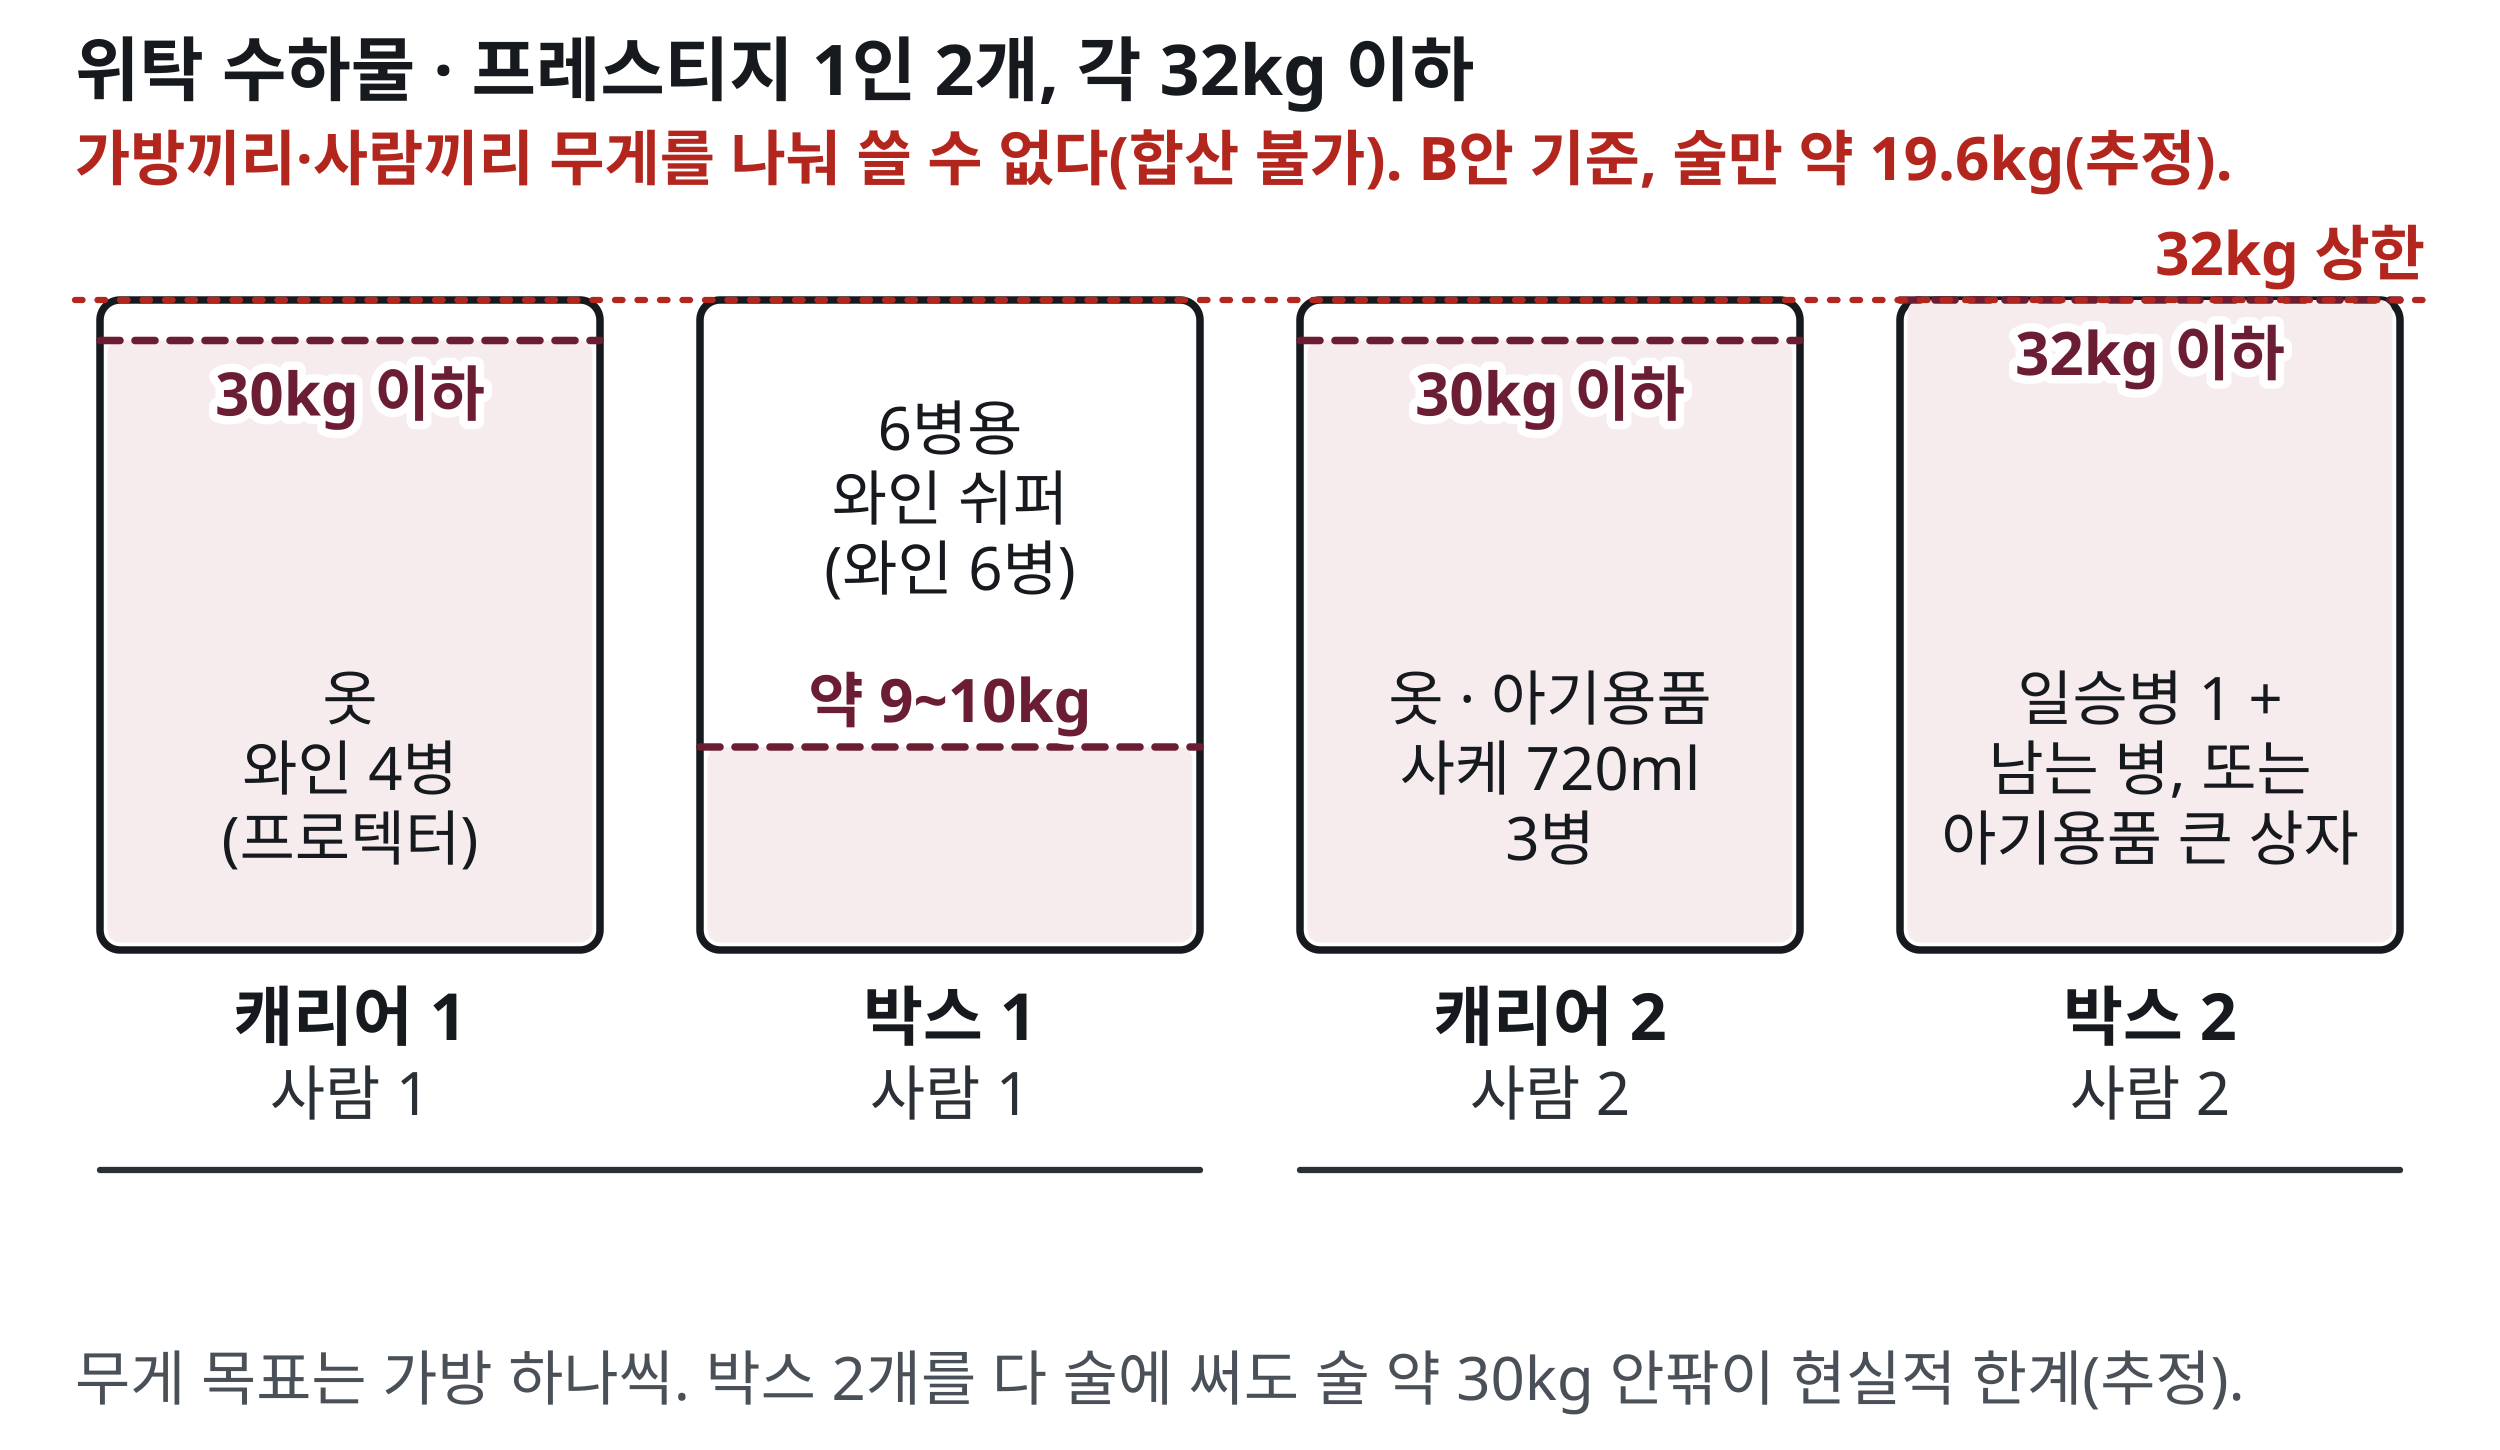
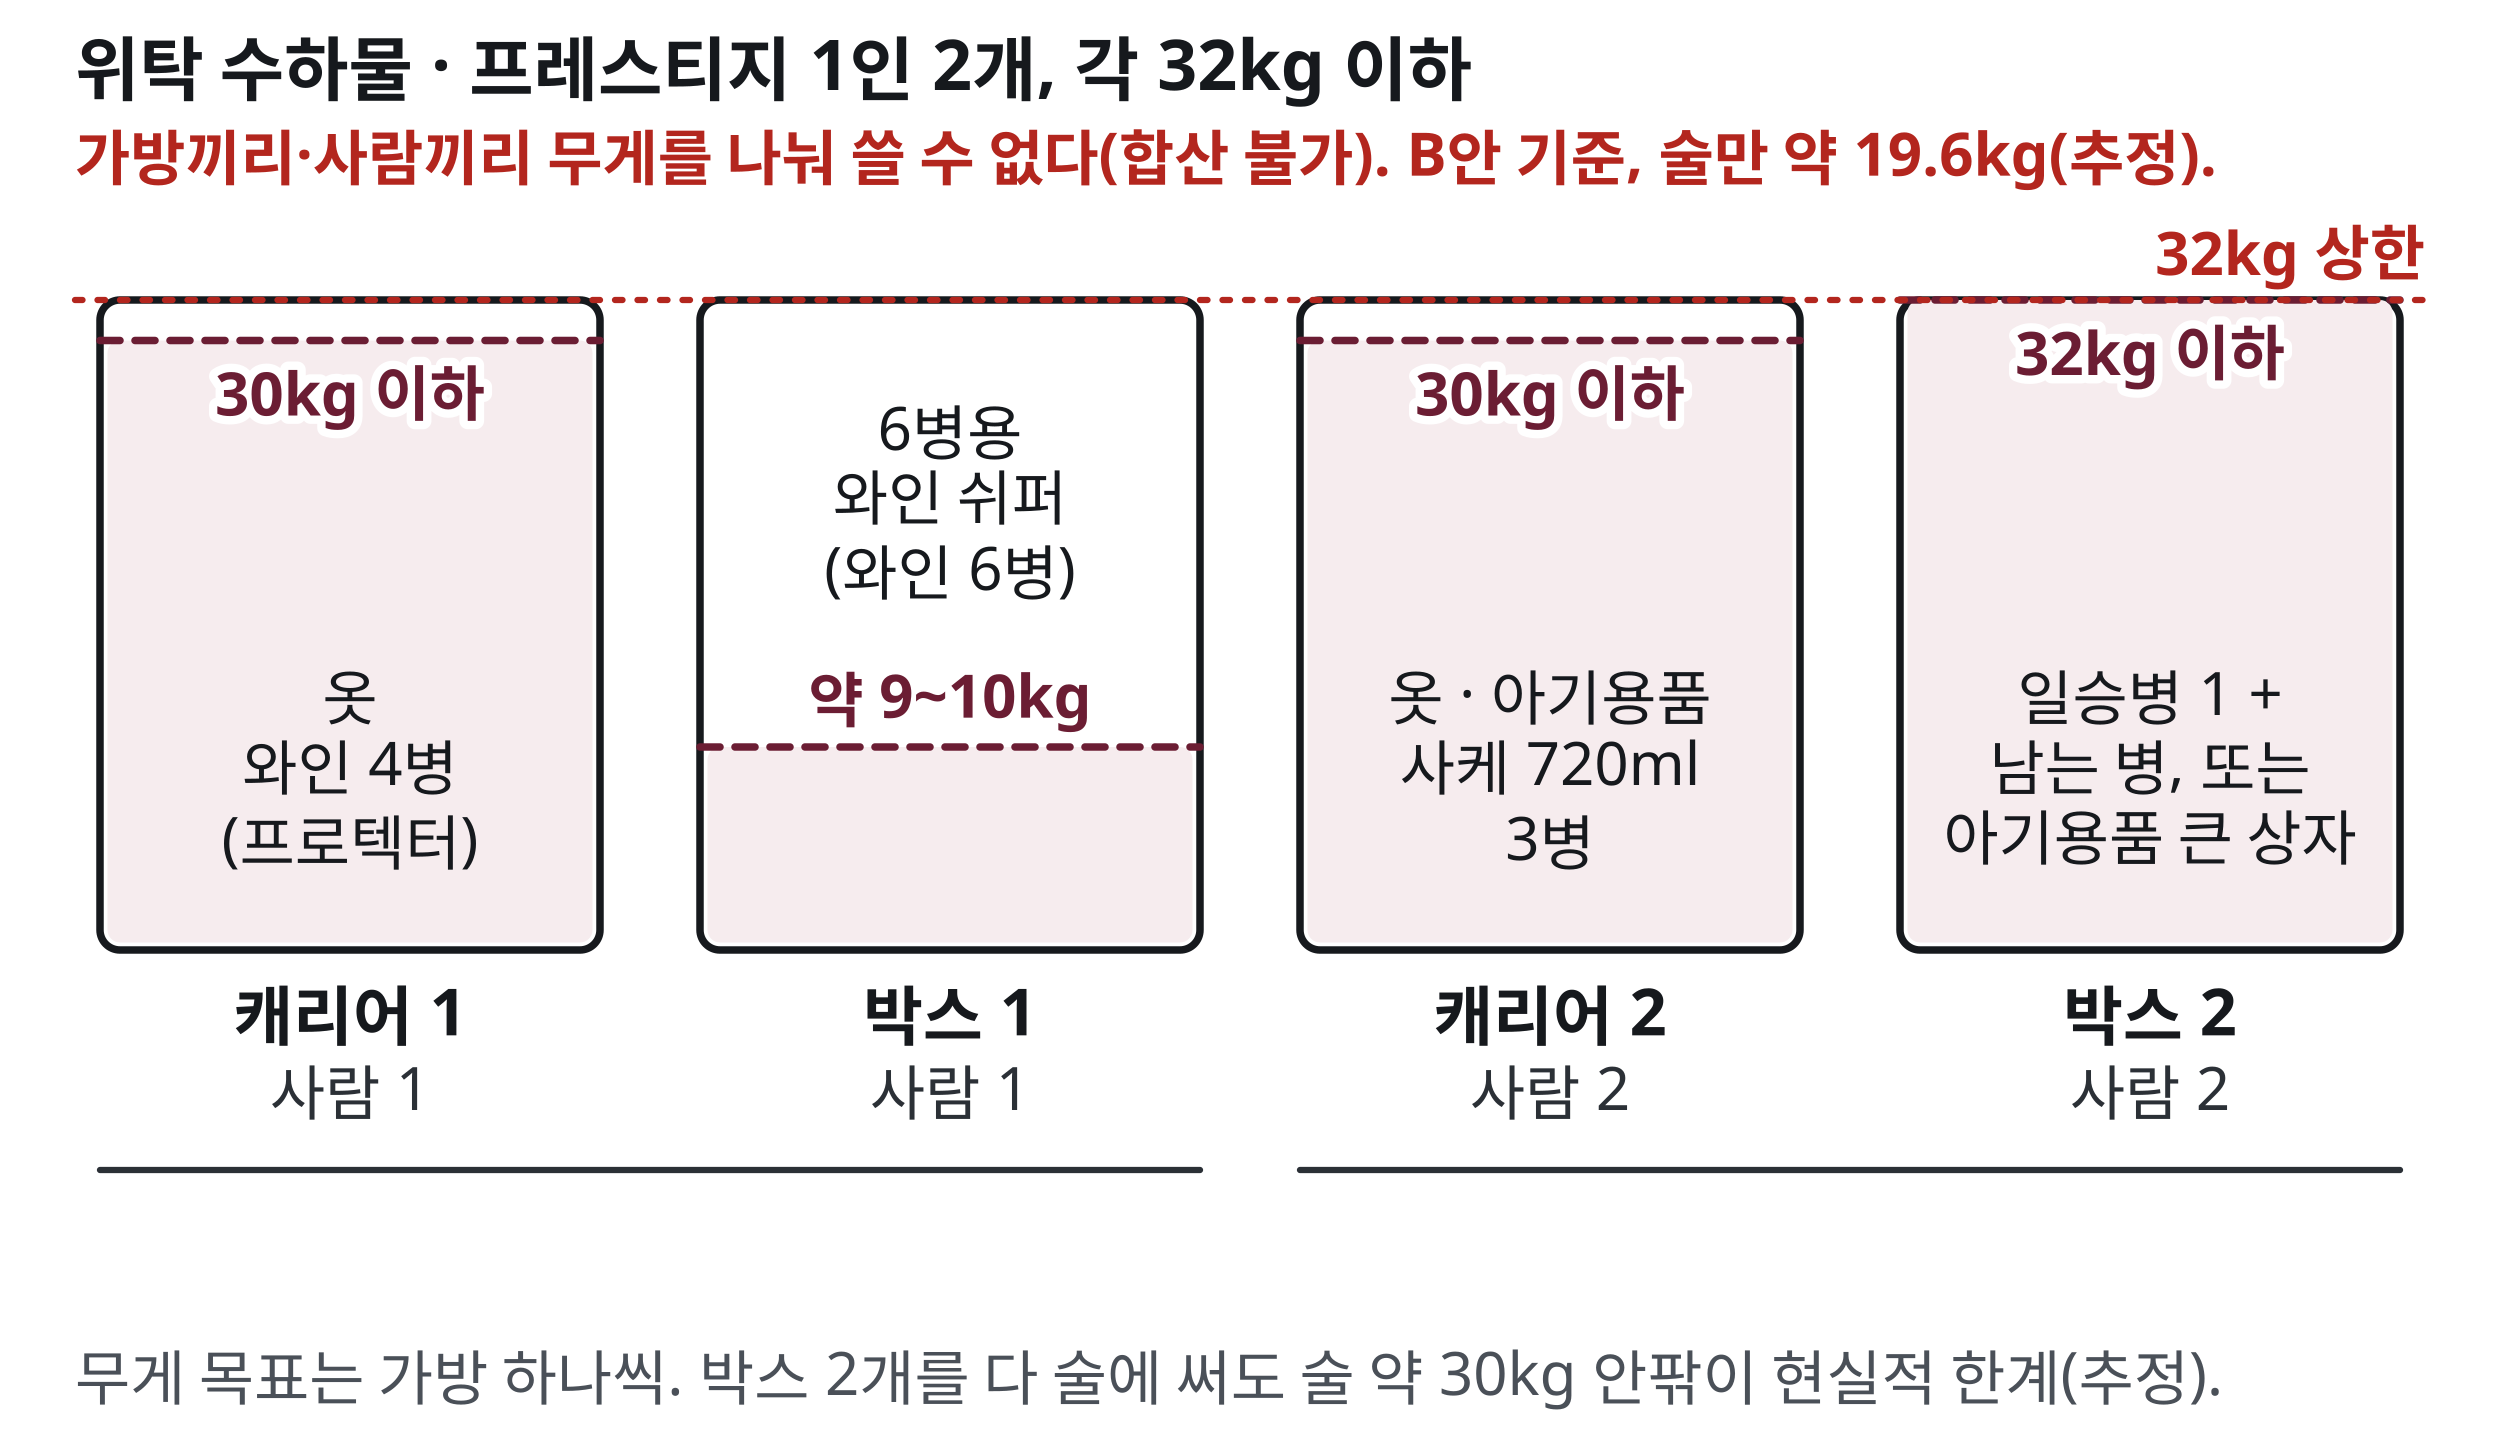
<svg xmlns="http://www.w3.org/2000/svg" viewBox="0 0 1000 580" width="1000" height="580" role="img" aria-labelledby="cbg-t cbg-d" font-family="'Noto Sans KR','Noto Sans JP',sans-serif" lang="ko">
  <rect width="1000" height="580" fill="#ffffff" />
-   <text x="30" y="38" font-size="28" font-weight="700" fill="#16191d">
-     <tspan lang="ja" font-family="'Noto Sans JP','Noto Sans KR',sans-serif">위탁</tspan>
-     <tspan lang="ja" font-family="'Noto Sans JP','Noto Sans KR',sans-serif">수하물</tspan> · <tspan lang="ja" font-family="'Noto Sans JP','Noto Sans KR',sans-serif">프레스티지</tspan> 1<tspan lang="ja" font-family="'Noto Sans JP','Noto Sans KR',sans-serif">인</tspan> 2<tspan lang="ja" font-family="'Noto Sans JP','Noto Sans KR',sans-serif">개</tspan>, <tspan lang="ja" font-family="'Noto Sans JP','Noto Sans KR',sans-serif">각</tspan> 32kg <tspan lang="ja" font-family="'Noto Sans JP','Noto Sans KR',sans-serif">이하</tspan>
-   </text>
-   <text x="30" y="72" font-size="24" font-weight="700" fill="#b3261e">
-     <tspan lang="ja" font-family="'Noto Sans JP','Noto Sans KR',sans-serif">가방끼리</tspan>·<tspan lang="ja" font-family="'Noto Sans JP','Noto Sans KR',sans-serif">사람끼리</tspan>
-     <tspan lang="ja" font-family="'Noto Sans JP','Noto Sans KR',sans-serif">무게를</tspan>
-     <tspan lang="ja" font-family="'Noto Sans JP','Noto Sans KR',sans-serif">나눠</tspan>
-     <tspan lang="ja" font-family="'Noto Sans JP','Noto Sans KR',sans-serif">쓸</tspan>
-     <tspan lang="ja" font-family="'Noto Sans JP','Noto Sans KR',sans-serif">수</tspan>
-     <tspan lang="ja" font-family="'Noto Sans JP','Noto Sans KR',sans-serif">없다</tspan>(<tspan lang="ja" font-family="'Noto Sans JP','Noto Sans KR',sans-serif">합산</tspan>
-     <tspan lang="ja" font-family="'Noto Sans JP','Noto Sans KR',sans-serif">불가</tspan>). B<tspan lang="ja" font-family="'Noto Sans JP','Noto Sans KR',sans-serif">안</tspan>
-     <tspan lang="ja" font-family="'Noto Sans JP','Noto Sans KR',sans-serif">기준</tspan>, <tspan lang="ja" font-family="'Noto Sans JP','Noto Sans KR',sans-serif">술만</tspan>
-     <tspan lang="ja" font-family="'Noto Sans JP','Noto Sans KR',sans-serif">약</tspan> 19.6kg(<tspan lang="ja" font-family="'Noto Sans JP','Noto Sans KR',sans-serif">추정</tspan>).</text>
+   <text x="30" y="38" font-size="28" font-weight="700" fill="#16191d">위탁 수하물 · 프레스티지 1인 2개, 각 32kg 이하</text>
+   <text x="30" y="72" font-size="24" font-weight="700" fill="#b3261e">가방끼리·사람끼리 무게를 나눠 쓸 수 없다(합산 불가). B안 기준, 술만 약 19.6kg(추정).</text>
  <rect x="40" y="120" width="200" height="260" rx="8" fill="#ffffff" stroke="#16191d" stroke-width="3" />
  <rect x="43" y="136.2" width="194" height="240.8" rx="5" fill="#f6ecee" />
  <line x1="40" y1="136.2" x2="240" y2="136.2" stroke="#6b1d33" stroke-width="3" stroke-linecap="round" stroke-dasharray="8 6" />
-   <text x="140" y="166.2" font-size="24" font-weight="700" fill="#6b1d33" text-anchor="middle" stroke="#ffffff" stroke-width="6.7" stroke-linejoin="round" paint-order="stroke">30kg <tspan lang="ja" font-family="'Noto Sans JP','Noto Sans KR',sans-serif">이하</tspan>
-   </text>
-   <text x="140" y="288" font-size="24" fill="#16191d" text-anchor="middle" lang="ja" font-family="'Noto Sans JP','Noto Sans KR',sans-serif">옷</text>
-   <text x="140" y="316" font-size="24" fill="#16191d" text-anchor="middle">
-     <tspan lang="ja" font-family="'Noto Sans JP','Noto Sans KR',sans-serif">와인</tspan> 4<tspan lang="ja" font-family="'Noto Sans JP','Noto Sans KR',sans-serif">병</tspan>
-   </text>
-   <text x="140" y="344" font-size="24" fill="#16191d" text-anchor="middle">(<tspan lang="ja" font-family="'Noto Sans JP','Noto Sans KR',sans-serif">프로텍터</tspan>)</text>
-   <text x="140" y="416" font-size="26" font-weight="700" fill="#16191d" text-anchor="middle">
-     <tspan lang="ja" font-family="'Noto Sans JP','Noto Sans KR',sans-serif">캐리어</tspan> 1</text>
-   <text x="140" y="446" font-size="24" fill="#2b3036" text-anchor="middle">
-     <tspan lang="ja" font-family="'Noto Sans JP','Noto Sans KR',sans-serif">사람</tspan> 1</text>
+   <text x="140" y="166.2" font-size="24" font-weight="700" fill="#6b1d33" text-anchor="middle" stroke="#ffffff" stroke-width="6.7" stroke-linejoin="round" paint-order="stroke">30kg 이하</text>
+   <text x="140" y="288" font-size="24" fill="#16191d" text-anchor="middle">옷</text>
+   <text x="140" y="316" font-size="24" fill="#16191d" text-anchor="middle">와인 4병</text>
+   <text x="140" y="344" font-size="24" fill="#16191d" text-anchor="middle">(프로텍터)</text>
+   <text x="140" y="416" font-size="26" font-weight="700" fill="#16191d" text-anchor="middle">캐리어 1</text>
+   <text x="140" y="446" font-size="24" fill="#2b3036" text-anchor="middle">사람 1</text>
  <rect x="280" y="120" width="200" height="260" rx="8" fill="#ffffff" stroke="#16191d" stroke-width="3" />
  <rect x="283" y="298.8" width="194" height="78.2" rx="5" fill="#f6ecee" />
  <line x1="280" y1="298.8" x2="480" y2="298.8" stroke="#6b1d33" stroke-width="3" stroke-linecap="round" stroke-dasharray="8 6" />
-   <text x="380" y="288.8" font-size="24" font-weight="700" fill="#6b1d33" text-anchor="middle" stroke="#ffffff" stroke-width="6.7" stroke-linejoin="round" paint-order="stroke">
-     <tspan lang="ja" font-family="'Noto Sans JP','Noto Sans KR',sans-serif">약</tspan> 9~10kg</text>
-   <text x="380" y="180" font-size="24" fill="#16191d" text-anchor="middle">6<tspan lang="ja" font-family="'Noto Sans JP','Noto Sans KR',sans-serif">병용</tspan>
-   </text>
-   <text x="380" y="208" font-size="24" fill="#16191d" text-anchor="middle">
-     <tspan lang="ja" font-family="'Noto Sans JP','Noto Sans KR',sans-serif">와인</tspan>
-     <tspan lang="ja" font-family="'Noto Sans JP','Noto Sans KR',sans-serif">쉬퍼</tspan>
-   </text>
-   <text x="380" y="236" font-size="24" fill="#16191d" text-anchor="middle">(<tspan lang="ja" font-family="'Noto Sans JP','Noto Sans KR',sans-serif">와인</tspan> 6<tspan lang="ja" font-family="'Noto Sans JP','Noto Sans KR',sans-serif">병</tspan>)</text>
-   <text x="380" y="416" font-size="26" font-weight="700" fill="#16191d" text-anchor="middle">
-     <tspan lang="ja" font-family="'Noto Sans JP','Noto Sans KR',sans-serif">박스</tspan> 1</text>
-   <text x="380" y="446" font-size="24" fill="#2b3036" text-anchor="middle">
-     <tspan lang="ja" font-family="'Noto Sans JP','Noto Sans KR',sans-serif">사람</tspan> 1</text>
+   <text x="380" y="288.8" font-size="24" font-weight="700" fill="#6b1d33" text-anchor="middle" stroke="#ffffff" stroke-width="6.7" stroke-linejoin="round" paint-order="stroke">약 9~10kg</text>
+   <text x="380" y="180" font-size="24" fill="#16191d" text-anchor="middle">6병용</text>
+   <text x="380" y="208" font-size="24" fill="#16191d" text-anchor="middle">와인 쉬퍼</text>
+   <text x="380" y="236" font-size="24" fill="#16191d" text-anchor="middle">(와인 6병)</text>
+   <text x="380" y="416" font-size="26" font-weight="700" fill="#16191d" text-anchor="middle">박스 1</text>
+   <text x="380" y="446" font-size="24" fill="#2b3036" text-anchor="middle">사람 1</text>
  <rect x="520" y="120" width="200" height="260" rx="8" fill="#ffffff" stroke="#16191d" stroke-width="3" />
  <rect x="523" y="136.2" width="194" height="240.8" rx="5" fill="#f6ecee" />
  <line x1="520" y1="136.2" x2="720" y2="136.2" stroke="#6b1d33" stroke-width="3" stroke-linecap="round" stroke-dasharray="8 6" />
-   <text x="620" y="166.2" font-size="24" font-weight="700" fill="#6b1d33" text-anchor="middle" stroke="#ffffff" stroke-width="6.7" stroke-linejoin="round" paint-order="stroke">30kg <tspan lang="ja" font-family="'Noto Sans JP','Noto Sans KR',sans-serif">이하</tspan>
-   </text>
-   <text x="620" y="288" font-size="24" fill="#16191d" text-anchor="middle">
-     <tspan lang="ja" font-family="'Noto Sans JP','Noto Sans KR',sans-serif">옷</tspan> · <tspan lang="ja" font-family="'Noto Sans JP','Noto Sans KR',sans-serif">아기용품</tspan>
-   </text>
-   <text x="620" y="316" font-size="24" fill="#16191d" text-anchor="middle">
-     <tspan lang="ja" font-family="'Noto Sans JP','Noto Sans KR',sans-serif">사케</tspan> 720ml</text>
-   <text x="620" y="344" font-size="24" fill="#16191d" text-anchor="middle">3<tspan lang="ja" font-family="'Noto Sans JP','Noto Sans KR',sans-serif">병</tspan>
-   </text>
-   <text x="620" y="416" font-size="26" font-weight="700" fill="#16191d" text-anchor="middle">
-     <tspan lang="ja" font-family="'Noto Sans JP','Noto Sans KR',sans-serif">캐리어</tspan> 2</text>
-   <text x="620" y="446" font-size="24" fill="#2b3036" text-anchor="middle">
-     <tspan lang="ja" font-family="'Noto Sans JP','Noto Sans KR',sans-serif">사람</tspan> 2</text>
+   <text x="620" y="166.2" font-size="24" font-weight="700" fill="#6b1d33" text-anchor="middle" stroke="#ffffff" stroke-width="6.7" stroke-linejoin="round" paint-order="stroke">30kg 이하</text>
+   <text x="620" y="288" font-size="24" fill="#16191d" text-anchor="middle">옷 · 아기용품</text>
+   <text x="620" y="316" font-size="24" fill="#16191d" text-anchor="middle">사케 720ml</text>
+   <text x="620" y="344" font-size="24" fill="#16191d" text-anchor="middle">3병</text>
+   <text x="620" y="416" font-size="26" font-weight="700" fill="#16191d" text-anchor="middle">캐리어 2</text>
+   <text x="620" y="446" font-size="24" fill="#2b3036" text-anchor="middle">사람 2</text>
  <rect x="760" y="120" width="200" height="260" rx="8" fill="#ffffff" stroke="#16191d" stroke-width="3" />
  <rect x="763" y="120" width="194" height="257" rx="5" fill="#f6ecee" />
  <line x1="760" y1="120" x2="960" y2="120" stroke="#6b1d33" stroke-width="3" stroke-linecap="round" stroke-dasharray="8 6" />
-   <text x="860" y="150" font-size="24" font-weight="700" fill="#6b1d33" text-anchor="middle" stroke="#ffffff" stroke-width="6.7" stroke-linejoin="round" paint-order="stroke">32kg <tspan lang="ja" font-family="'Noto Sans JP','Noto Sans KR',sans-serif">이하</tspan>
-   </text>
-   <text x="860" y="288" font-size="24" fill="#16191d" text-anchor="middle">
-     <tspan lang="ja" font-family="'Noto Sans JP','Noto Sans KR',sans-serif">일승병</tspan> 1 +</text>
-   <text x="860" y="316" font-size="24" fill="#16191d" text-anchor="middle">
-     <tspan lang="ja" font-family="'Noto Sans JP','Noto Sans KR',sans-serif">남는</tspan>
-     <tspan lang="ja" font-family="'Noto Sans JP','Noto Sans KR',sans-serif">병</tspan>, <tspan lang="ja" font-family="'Noto Sans JP','Noto Sans KR',sans-serif">또는</tspan>
-   </text>
-   <text x="860" y="344" font-size="24" fill="#16191d" text-anchor="middle">
-     <tspan lang="ja" font-family="'Noto Sans JP','Noto Sans KR',sans-serif">아기용품</tspan>
-     <tspan lang="ja" font-family="'Noto Sans JP','Noto Sans KR',sans-serif">큰</tspan>
-     <tspan lang="ja" font-family="'Noto Sans JP','Noto Sans KR',sans-serif">상자</tspan>
-   </text>
-   <text x="860" y="416" font-size="26" font-weight="700" fill="#16191d" text-anchor="middle">
-     <tspan lang="ja" font-family="'Noto Sans JP','Noto Sans KR',sans-serif">박스</tspan> 2</text>
-   <text x="860" y="446" font-size="24" fill="#2b3036" text-anchor="middle">
-     <tspan lang="ja" font-family="'Noto Sans JP','Noto Sans KR',sans-serif">사람</tspan> 2</text>
+   <text x="860" y="150" font-size="24" font-weight="700" fill="#6b1d33" text-anchor="middle" stroke="#ffffff" stroke-width="6.7" stroke-linejoin="round" paint-order="stroke">32kg 이하</text>
+   <text x="860" y="288" font-size="24" fill="#16191d" text-anchor="middle">일승병 1 +</text>
+   <text x="860" y="316" font-size="24" fill="#16191d" text-anchor="middle">남는 병, 또는</text>
+   <text x="860" y="344" font-size="24" fill="#16191d" text-anchor="middle">아기용품 큰 상자</text>
+   <text x="860" y="416" font-size="26" font-weight="700" fill="#16191d" text-anchor="middle">박스 2</text>
+   <text x="860" y="446" font-size="24" fill="#2b3036" text-anchor="middle">사람 2</text>
  <line x1="30" y1="120" x2="970" y2="120" stroke="#b3261e" stroke-width="2.5" stroke-linecap="round" stroke-dasharray="3 6" />
-   <text x="970" y="110" font-size="24" font-weight="700" fill="#b3261e" text-anchor="end">32kg <tspan lang="ja" font-family="'Noto Sans JP','Noto Sans KR',sans-serif">상한</tspan>
-   </text>
+   <text x="970" y="110" font-size="24" font-weight="700" fill="#b3261e" text-anchor="end">32kg 상한</text>
  <line x1="40" y1="468" x2="480" y2="468" stroke="#2b3036" stroke-width="2.5" stroke-linecap="round" />
  <line x1="520" y1="468" x2="960" y2="468" stroke="#2b3036" stroke-width="2.5" stroke-linecap="round" />
-   <text x="30" y="560" font-size="24" fill="#4a5058">
-     <tspan lang="ja" font-family="'Noto Sans JP','Noto Sans KR',sans-serif">무게</tspan>
-     <tspan lang="ja" font-family="'Noto Sans JP','Noto Sans KR',sans-serif">목표는</tspan>
-     <tspan lang="ja" font-family="'Noto Sans JP','Noto Sans KR',sans-serif">가방</tspan>
-     <tspan lang="ja" font-family="'Noto Sans JP','Noto Sans KR',sans-serif">하나씩</tspan>. <tspan lang="ja" font-family="'Noto Sans JP','Noto Sans KR',sans-serif">박스</tspan> 2<tspan lang="ja" font-family="'Noto Sans JP','Noto Sans KR',sans-serif">개를</tspan>
-     <tspan lang="ja" font-family="'Noto Sans JP','Noto Sans KR',sans-serif">다</tspan>
-     <tspan lang="ja" font-family="'Noto Sans JP','Noto Sans KR',sans-serif">술에</tspan>
-     <tspan lang="ja" font-family="'Noto Sans JP','Noto Sans KR',sans-serif">써도</tspan>
-     <tspan lang="ja" font-family="'Noto Sans JP','Noto Sans KR',sans-serif">술</tspan>
-     <tspan lang="ja" font-family="'Noto Sans JP','Noto Sans KR',sans-serif">약</tspan> 30kg <tspan lang="ja" font-family="'Noto Sans JP','Noto Sans KR',sans-serif">안팎이</tspan>
-     <tspan lang="ja" font-family="'Noto Sans JP','Noto Sans KR',sans-serif">현실적</tspan>
-     <tspan lang="ja" font-family="'Noto Sans JP','Noto Sans KR',sans-serif">한계</tspan>(<tspan lang="ja" font-family="'Noto Sans JP','Noto Sans KR',sans-serif">추정</tspan>).</text>
+   <text x="30" y="560" font-size="24" fill="#4a5058">무게 목표는 가방 하나씩. 박스 2개를 다 술에 써도 술 약 30kg 안팎이 현실적 한계(추정).</text>
</svg>
